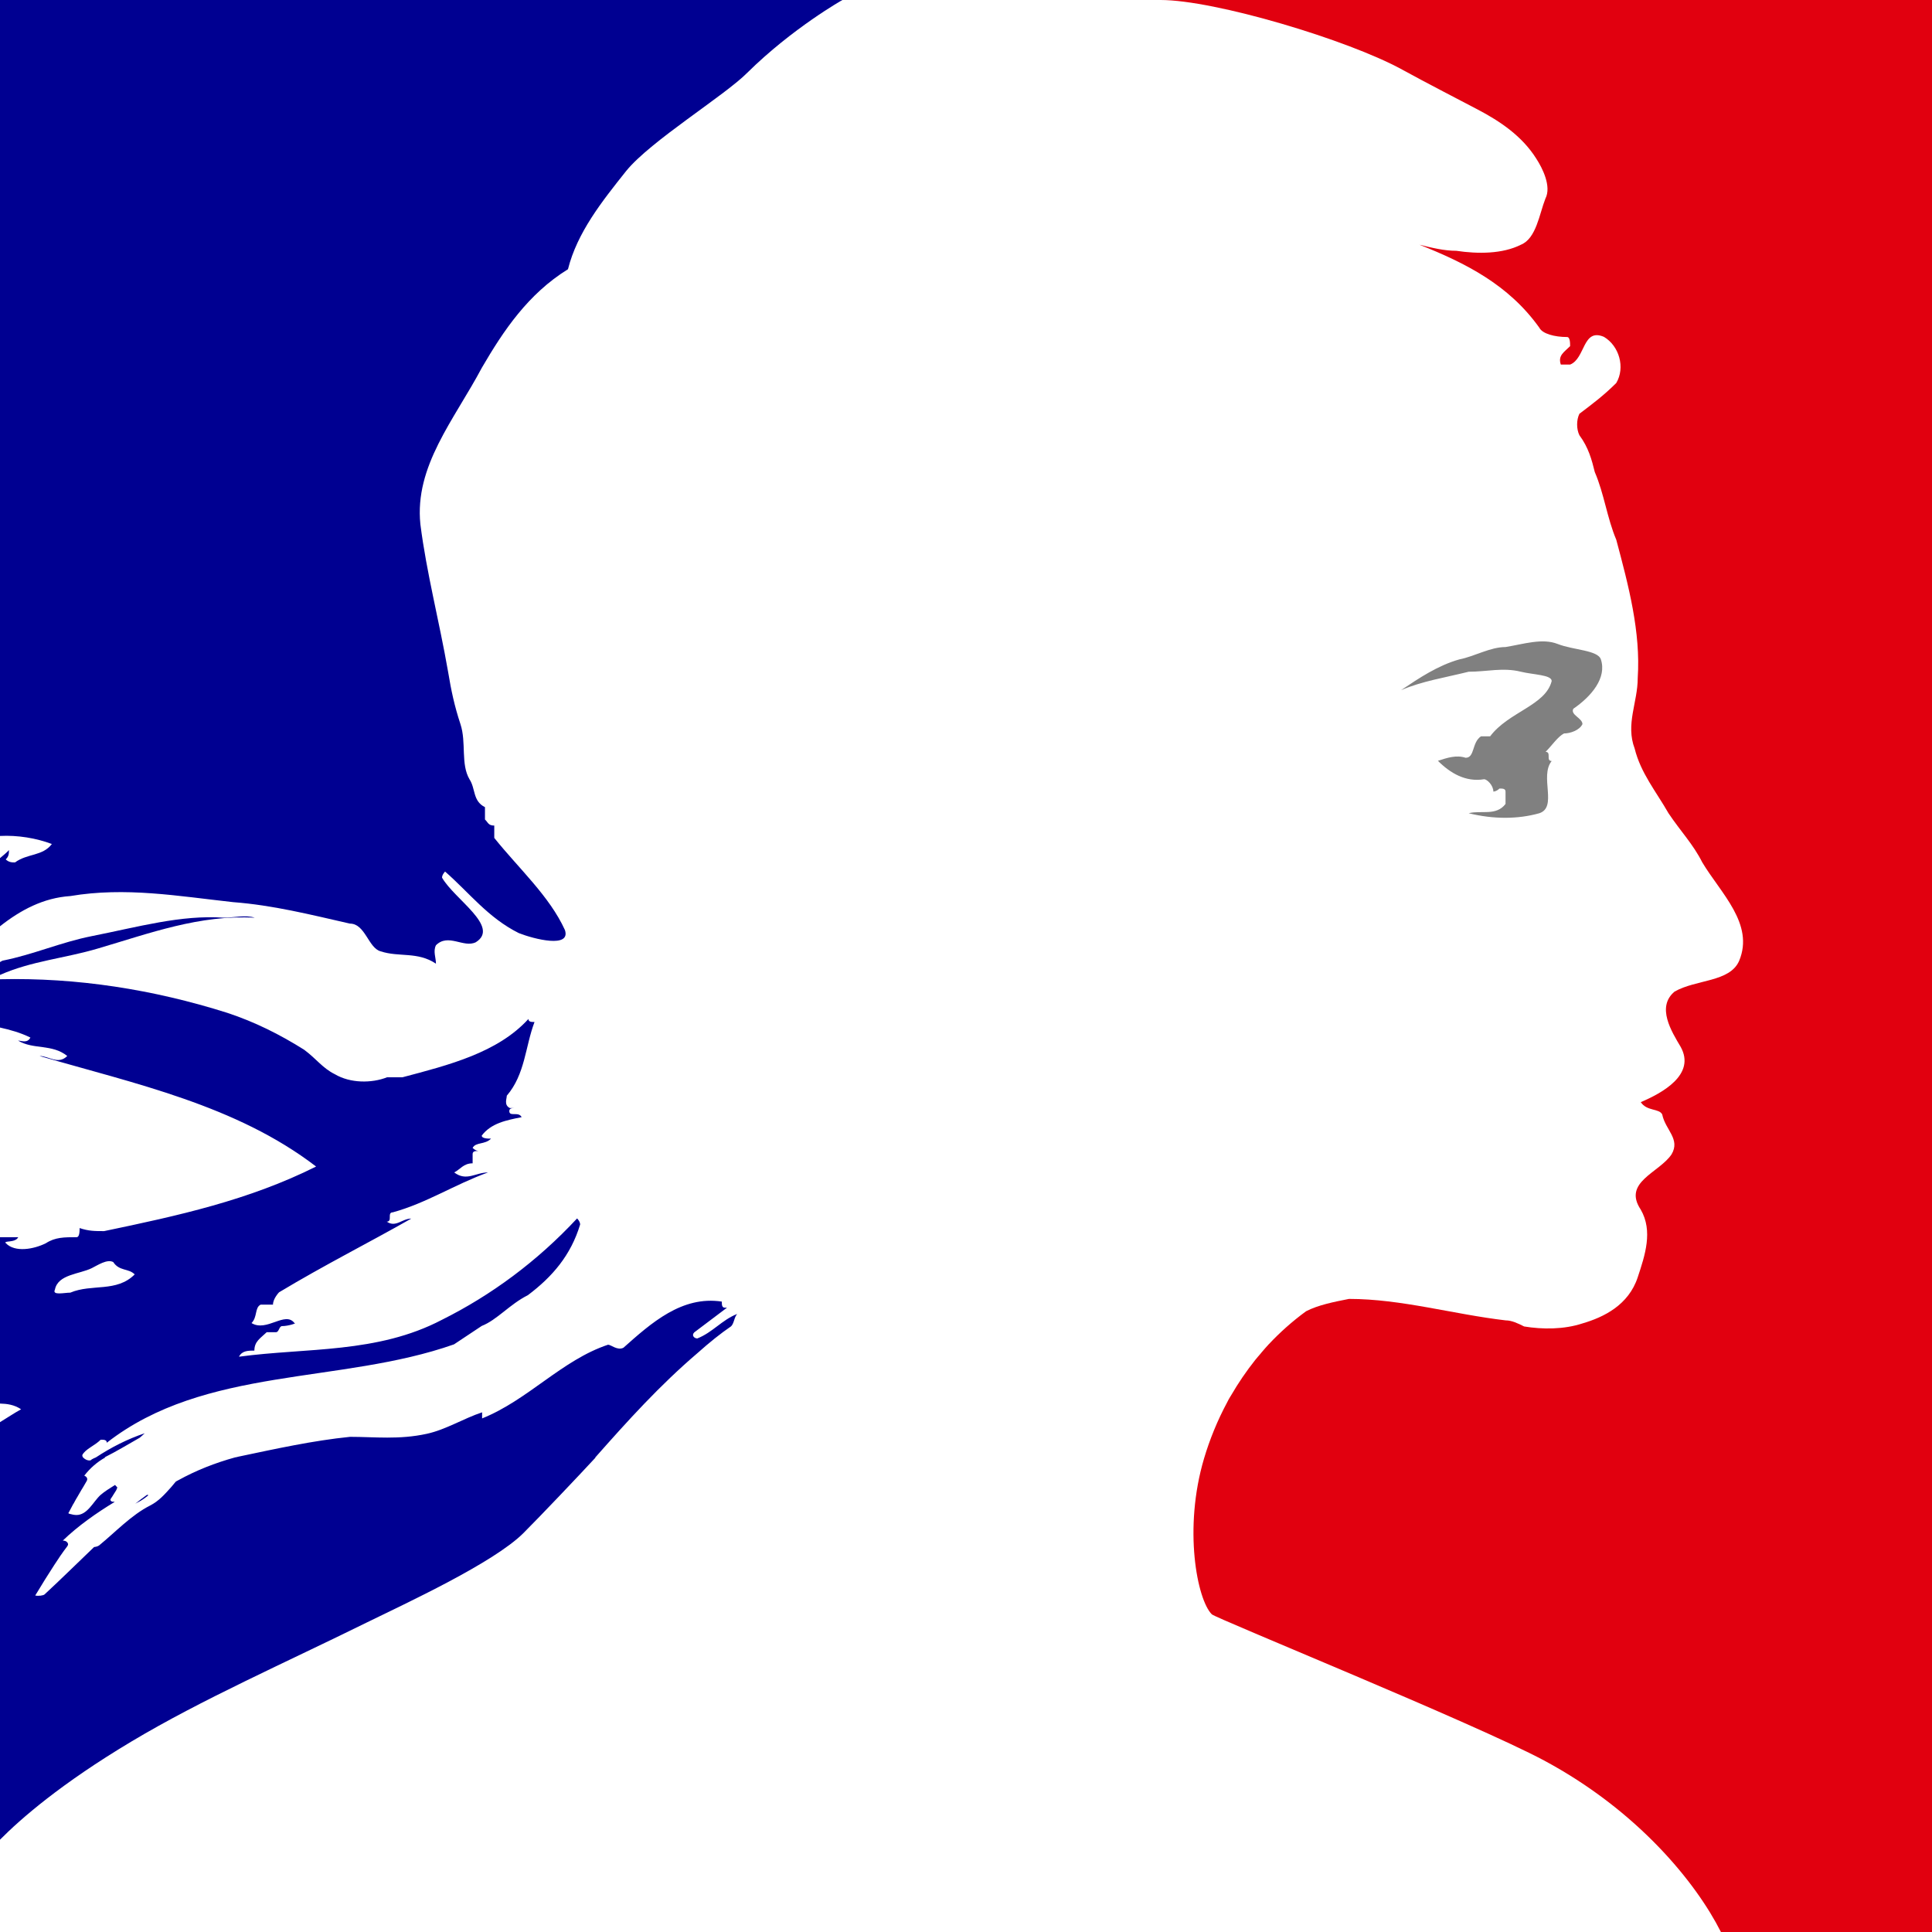
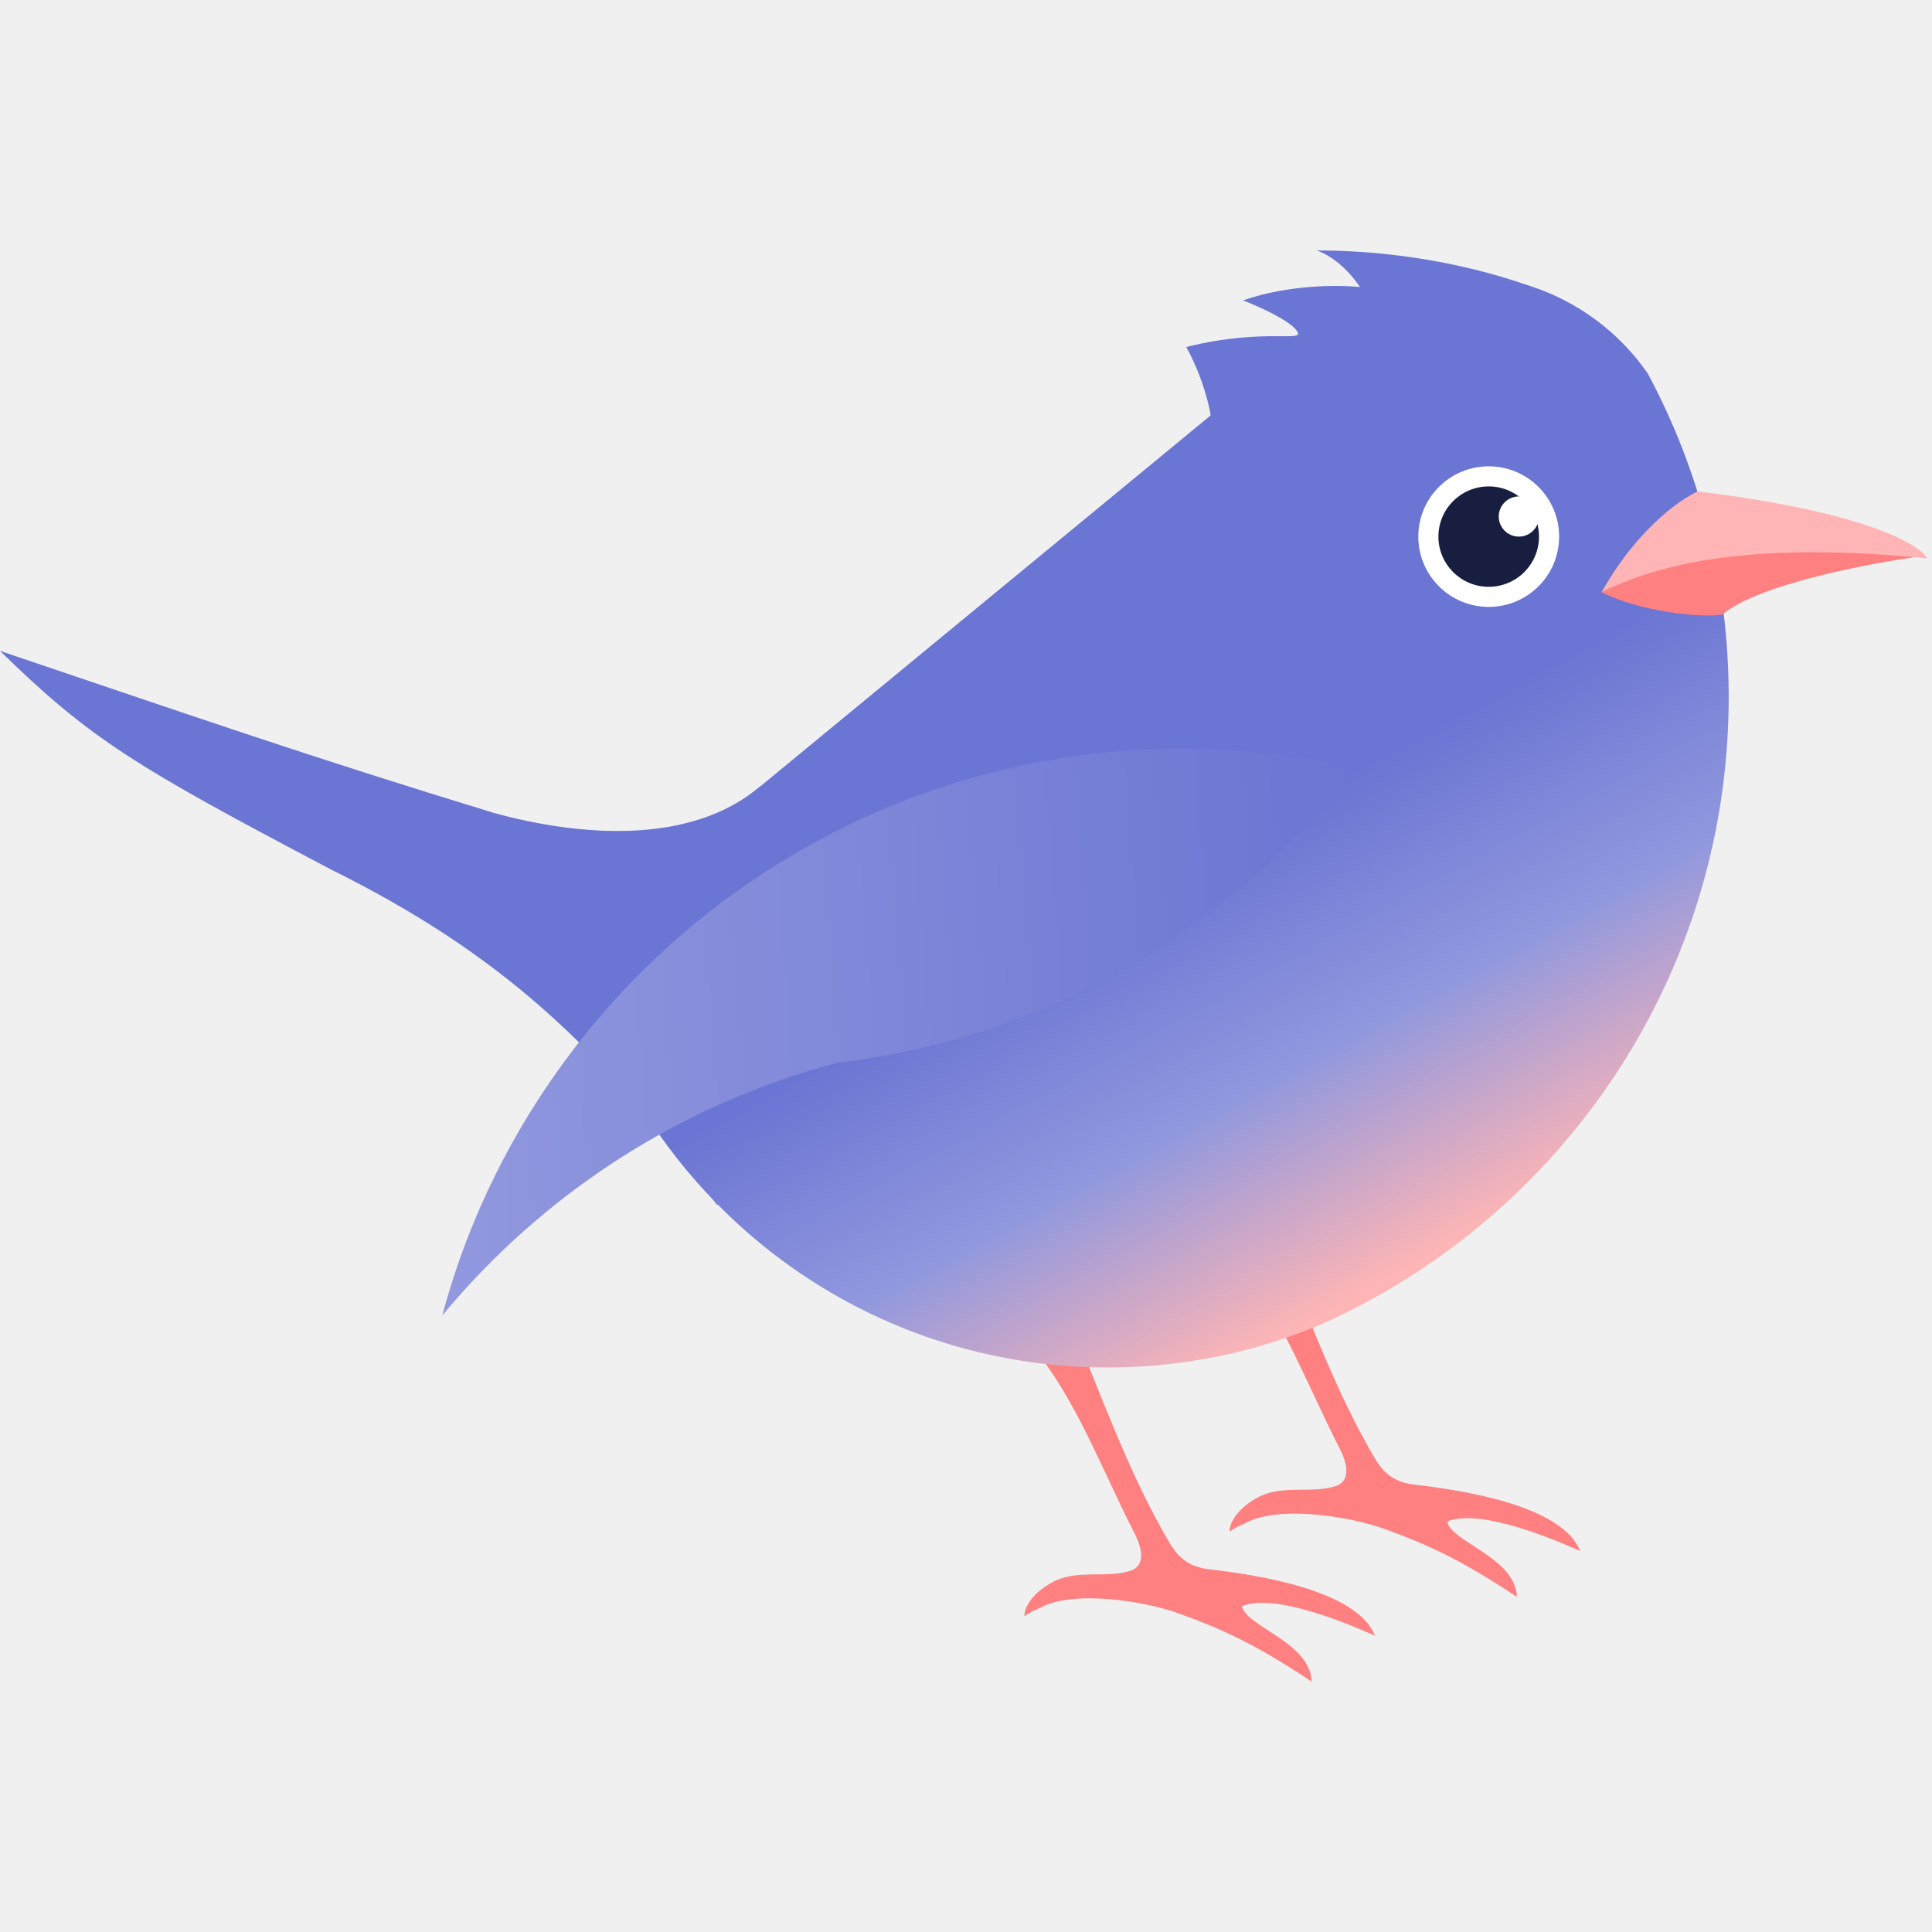
- <svg xmlns="http://www.w3.org/2000/svg" version="1.1" x="0" y="0" viewBox="0 0 1080 1080" xml:space="preserve">
-   <style>.st1{fill:none}.st2{fill:#000091}</style>
-   <path fill="#fff" d="M0 0h1080v1080H0z" />
-   <path class="st1" d="M0 784.7v10.5c4-2.4 7.7-5 11.8-7.2-3.9-2.7-7.9-3.2-11.8-3.3zM3.3 695.1c5.2 5.2 15.5 3.4 22.3 0 5.1-3.4 10.3-3.4 17.2-3.4 1.7 0 1.7-3.4 1.7-5.1 5.1 1.7 8.6 1.7 13.7 1.7 41.2-8.6 80.7-17.2 118.5-36.1-44.7-34.4-101.3-46.4-154.6-61.8 5.2 0 10.3 5.1 15.5 0-8.6-6.9-18.9-3.4-27.5-8.6 1.7 0 5.2 1.7 6.9-1.7-5.7-2.8-11.3-4.4-17-5.6v117.3h10.1c-1.7 3.3-8.6 1.6-6.8 3.3zM51.4 708.9c-6.9 3.4-18.9 3.4-20.6 12-1.7 3.4 5.2 1.7 8.6 1.7 12-5.2 25.8 0 36.1-10.3-3.4-3.4-8.6-1.7-12-6.9-3.6-1.7-8.7 1.8-12.1 3.5zM5 475.2c0 1.7 0 3.4-1.7 5.1C5 482 6.7 482 8.5 482c6.9-5.2 15.5-3.4 20.6-10.3-8.9-3.3-19.1-5-29-4.5v12.5c1.5-1.5 3.3-2.8 4.9-4.5z" />
-   <path class="st2" d="M76.3 840.2c2.5-1.2 4.7-2.7 6.7-4.4-.3-.1-.6-.1-.8-.2-2.2 1.6-4.4 3.2-6.6 5 .2-.1.5-.3.7-.4zM54.8 530.2c29.2-8.6 56.7-18.9 87.6-17.2-5.1-1.7-12 0-17.2 0-24-1.7-48.1 5.2-73.9 10.3-17.2 3.4-32.6 10.3-49.8 13.7-.6.2-1 .6-1.5.8v7.2c17.5-7.8 36.3-9.3 54.8-14.8z" />
-   <path class="st2" d="M17 580c-1.7 3.4-5.2 1.7-6.9 1.7 8.6 5.2 18.9 1.7 27.5 8.6-5.1 5.1-10.3 0-15.5 0 53.3 15.5 109.9 27.5 154.6 61.8-37.8 18.9-77.3 27.5-118.5 36.1-5.2 0-8.6 0-13.7-1.7 0 1.7 0 5.1-1.7 5.1-6.9 0-12 0-17.2 3.4-6.9 3.4-17.2 5.2-22.3 0-1.7-1.7 5.2 0 6.9-3.4H0v93c3.9.1 7.9.6 11.8 3.2C7.6 790.1 4 792.6 0 795v233.4c11.6-11.7 34-31.3 73.5-54.9 39.3-23.5 85.9-44 131.5-66.5 21.6-10.6 70.9-33.3 87.6-50 9.8-9.8 30.6-31.7 40.3-42.2h-.2c18.2-20.6 36.1-40.4 57.3-58.5 6.5-5.8 12.7-10.8 18.7-14.9 1.7-1.7 1.7-5.1 3.4-6.9-8.6 3.4-13.7 10.3-22.3 13.7-1.7 0-3.4-1.7-1.7-3.4l18.3-13.8h-1.2c-1.7 0-1.7-1.7-1.7-3.4-22.3-3.4-39.5 12-55 25.8-3.4 1.7-6.9-1.7-8.6-1.7-25.8 8.6-44.7 30.9-70.4 41.2v-3.4c-10.3 3.4-20.3 9.7-30.9 12-15.5 3.4-29.2 1.7-42.9 1.7-20.8 2.1-41.6 6.7-62.5 11.1-.6.2-1.2.3-1.8.4-11.2 3.1-21.7 7.2-32 12.9-.4.2-.8.4-1.2.7-.9 1.1-1.7 2.1-2.5 3-3.7 4.1-6.9 7.8-11.8 10.3-10.6 5.4-19.2 14.7-28.5 22.3-.7.5-1.7.8-2.8.9-9.2 8.8-18.3 17.8-27.7 26.5-.7.6-3.3 1-5.2.6 0-.1.1-.1.1-.2.3-.5.7-1.1 1-1.6 1.5-2.4 2.9-4.8 4.4-7.2 1.7-2.7 3.4-5.4 5.1-8 2.3-3.6 4.7-7.1 7.3-10.5.7-.9.5-1.7-.1-2.3-.5-.6-1.4-.9-2.4-.9 8.6-8.3 18.8-15.4 28.8-21.5v-.3c-1.2.4-2.8-.5-1.9-1.7 1.1-1.5 1.9-3.1 3-4.7l.6-1.5c-.4-.5-.9-.9-1.3-1.4-2.8 1.8-5.7 3.5-8.1 5.6-4.1 3.7-7.3 11.3-13.6 11.2-.4 0-1.6-.1-2.6-.4-.7-.1-1.4-.3-1.8-.6l.2-.4c.1-.2.2-.3.3-.5l.2-.4c.3-.5.5-1 .8-1.5s.5-1 .8-1.5c.2-.4.4-.8.7-1.2.4-.7.8-1.5 1.2-2.2l.9-1.5c.7-1.3 1.5-2.5 2.2-3.8l1.1-1.8c.6-1 1.2-2.1 1.8-3.1.9-1.4 0-2.6-1.3-3.1 3.2-4.1 7.1-7.6 11.8-10.2h-.5c6.6-3.3 13.2-7.3 19.7-11 .9-.8 1.9-1.6 2.8-2.5-9.8 3.3-18.6 7.8-27.3 13.5 0 0-2.3.9-2.9 1.6 0 0-2 .7-4.3-1.6-.2-.3-.4-.7-.4-1.3 1.7-3.4 6.9-5.2 10.3-8.6 1.7 0 3.4 0 3.4 1.7 55-42.9 130.6-32.6 194.1-55 5.2-3.4 10.3-6.9 15.5-10.3 8.6-3.4 15.5-12 25.8-17.2 13.7-10.3 24-22.3 29.2-39.5 0-1.7-1.7-3.4-1.7-3.4-22.3 24-48.1 43-75.6 56.7-36.1 18.9-75.6 15.5-113.4 20.6 1.7-3.4 5.2-3.4 8.6-3.4 0-5.2 3.4-6.9 6.9-10.3h5.2c1.7 0 1.7-3.4 3.4-3.4 3.4 0 8.6-1.7 6.9-1.7-5.2-6.9-15.5 5.2-24 0 3.4-3.4 1.7-8.6 5.1-10.3h6.9c0-3.4 3.4-6.9 3.4-6.9 25.8-15.5 49.8-27.5 73.9-41.2-5.2 0-8.6 5.2-13.7 1.7 3.4 0 0-5.2 3.4-5.2 18.9-5.2 34.4-15.5 53.2-22.3-6.9 0-12 5.2-18.9 0 3.4-1.7 5.2-5.1 10.3-5.1v-5.2c0-1.7 1.7-1.7 3.4-1.7-1.7 0-3.4-1.7-3.4-1.7 1.7-3.4 6.9-1.7 10.3-5.2-1.7 0-5.2 0-5.2-1.7 5.2-6.9 13.7-8.6 22.3-10.3-1.7-3.4-6.9 0-6.9-3.4 0-1.7 1.7-1.7 3.4-1.7H285c-3.4-1.7-1.7-5.2-1.7-6.9 10.3-12 10.3-27.5 15.5-41.2-1.7 0-3.4 0-3.4-1.7-17.2 18.9-44.7 25.8-70.4 32.6h-8.6c-8.6 3.4-20.6 3.4-29.2-1.7-6.9-3.4-10.3-8.6-17.2-13.7-13.7-8.6-27.5-15.5-42.9-20.6C85.7 553.1 42.9 546.4 0 547.4v27c5.7 1.3 11.3 2.8 17 5.6zm22.3 142.6c-3.4 0-10.3 1.7-8.6-1.7 1.7-8.6 13.7-8.6 20.6-12 3.4-1.7 8.6-5.2 12-3.4 3.4 5.2 8.6 3.4 12 6.9-10.2 10.2-23.9 5.1-36 10.2zM0 467.3c9.9-.5 20.2 1.2 29 4.5-5.2 6.9-13.7 5.2-20.6 10.3-1.7 0-3.4 0-5.2-1.7C5 478.7 5 477 5 475.2c-1.5 1.7-3.3 3-5 4.5v38.1c11.5-9.1 24.3-15.9 39.3-16.9 30.9-5.2 60.1 0 91 3.4 22.3 1.7 42.9 6.9 65.3 12 8.6 0 10.3 13.7 17.2 15.5 10.3 3.4 20.6 0 30.9 6.9 0-3.4-1.7-6.9 0-10.3 6.9-6.9 15.5 1.7 22.3-1.7 13.7-8.6-12-24-18.9-36.1 0-1.7 1.7-3.4 1.7-3.4 13.7 12 24 25.8 41.2 34.4 8.6 3.4 29.2 8.6 25.8-1.7-8.6-18.9-25.8-34.4-39.5-51.5v-6.9c-3.4 0-3.4-1.7-5.2-3.4v-6.9c-6.9-3.4-5.2-10.3-8.6-15.5-5.1-8.6-1.7-20.6-5.1-30.9s-5.2-18.9-6.9-29.2c-5.1-29.2-12-55-15.5-82.5-3.4-32.6 18.9-58.4 34.4-87.6 12-20.6 25.8-41.2 48.1-55 5.2-20.6 18.9-37.8 32.6-55 13.7-16.8 54.9-42 67.6-54.8C443 15.7 470.9 0 470.9 0H0v467.3z" />
-   <path d="M648.8 0c30.3 0 104.8 22.3 135 38.9 12.1 6.7 35.8 18.9 42.2 22.3 12.6 6.6 24.9 14.9 32.8 27.5 3.4 5.2 8.6 15.5 5.1 22.3-3.4 8.6-5.1 22.3-13.7 25.8-10.3 5.2-24.1 5.2-36.1 3.4-6.9 0-13.7-1.7-20.6-3.4 25.8 10.3 49.8 22.3 67 46.4 1.7 3.4 8.6 5.2 15.5 5.2 1.7 0 1.7 3.4 1.7 5.1-3.4 3.4-6.9 5.2-5.2 10.3h5.2c8.6-3.4 6.9-20.6 18.9-15.5 8.6 5.1 12 17.2 6.9 25.8-6.9 6.9-13.7 12-20.6 17.2-1.7 3.4-1.7 8.6 0 12 5.1 6.9 6.9 13.7 8.6 20.6 5.2 12 6.9 25.8 12 37.8 6.9 25.8 13.7 51.5 12 77.3 0 13.7-6.9 25.8-1.7 39.5 3.4 13.7 12 24 18.9 36.1 6.9 10.3 13.7 17.2 18.9 27.5 10.3 17.2 29.2 34.4 20.6 55-5.2 12-24 10.3-36.1 17.2-10.3 8.6-1.7 22.3 3.4 30.9 8.6 15.5-10.3 25.8-22.3 30.9 3.4 5.2 10.3 3.4 12 6.9 1.7 8.6 10.3 13.7 5.2 22.3-6.9 10.3-27.5 15.5-17.2 30.9 6.9 12 2.4 25.4-1.7 37.8-5.1 15.5-18.9 22.3-30.9 25.8-10.3 3.4-22.3 3.4-32.6 1.7-3.4-1.7-6.9-3.4-10.3-3.4-29.2-3.4-58.4-12-87.6-12-8.6 1.7-17.2 3.4-24 6.9-7.8 5.7-14.7 11.9-20.8 18.4l-.2.2c-1.3 1.4-2.5 2.8-3.7 4.2-.7.9-1.5 1.8-2.2 2.6l-1.5 1.8c-5 6.3-9.5 12.9-13.5 19.8-.3.4-.5.9-.8 1.3-.5.8-.9 1.6-1.3 2.4-5.6 10.4-9.9 21.1-13 31.5-11.7 39.3-3.9 79 4.3 87.2 2.3 2.3 147.2 61.1 185.7 81.7 52.6 28.2 85.1 68.5 98.9 95.9h118V0H648.8z" fill="#e1000f" />
-   <path d="M894.9 368.6c-1.7-5.2-15.5-5.2-24.1-8.6s-18.9 0-29.2 1.7c-8.6 0-17.2 5.2-25.8 6.9-12 3.4-22.3 10.3-32.6 17.2 12-5.1 24.1-6.9 37.8-10.3 10.3 0 19.1-2.5 29.2 0 6.9 1.7 17.2 1.7 17.2 5.2-3.4 13.7-24.1 17.2-34.4 30.9h-5.1c-5.2 3.4-3.4 12-8.6 12-5.2-1.7-10.3 0-15.5 1.7 6.9 6.9 15.5 12 25.8 10.3 1.7 0 5.2 3.4 5.2 6.9 0 0 1.7 0 3.4-1.7 1.7 0 3.4 0 3.4 1.7v6.9c-5.2 6.9-13.7 3.4-20.6 5.2 13.7 3.4 27.5 3.4 39.5 0 10.3-3.4 0-20.6 6.9-29.2-3.4 0 0-5.1-3.4-5.1 3.4-3.4 6.9-8.6 10.3-10.3 3.4 0 8.6-1.7 10.3-5.2 0-3.4-6.9-5.2-5.1-8.6 10.2-7 18.8-17.3 15.4-27.6z" fill="gray" />
+ <svg xmlns="http://www.w3.org/2000/svg" width="108" height="108" viewBox="0 -14 108 108" fill="none">
+   <path d="M73.597 0C80.321 0 85.613 1.862 87.419 2.792L85.364 21.221L67.246 12.845C68.591 10.611 67.184 6.95 66.312 5.398C70.795 4.282 73.037 5.212 72.476 4.468C72.028 3.872 70.297 3.103 69.488 2.792C72.028 1.899 74.904 1.924 76.025 2.048C75.129 0.707 74.033 0.124 73.597 0Z" fill="#6B75D3" />
+   <path d="M0 22.385C11.252 26.183 17.14 28.244 27.614 31.445C32.326 32.737 38.614 33.296 42.533 29.924L37.323 35.808C40.28 37.238 43.194 38.742 46.062 40.319L42.934 47.089C41.94 46.486 40.939 45.892 39.932 45.308L42.839 50.611L40.086 53.359C33.43 44.374 27.878 39.26 18.507 34.607C7.581 28.855 5.058 27.328 0 22.385Z" fill="#6B75D3" />
+   <path d="M58.186 75.856C57.888 76.016 57.776 75.99 57.261 76.353C57.269 75.4 58.556 74.428 59.499 74.179C60.736 73.852 61.935 74.171 63.121 73.83C64.169 73.527 63.762 72.373 63.403 71.675C61.742 68.45 60.315 64.633 58.119 61.787C57.932 61.549 57.685 61.433 57.434 61.28C56.387 60.636 55.617 59.639 55 58.586C54.719 58.117 54.461 57.623 54.244 57.119C54.17 56.949 53.99 56.639 54.126 56.455C54.258 56.271 54.688 56.295 54.885 56.278C56.309 56.166 57.725 55.954 59.108 55.597C59.793 55.42 60.471 55.212 61.135 54.981C61.894 54.715 62.752 54.157 63.548 54.201C63.623 54.555 63.501 54.803 63.399 55.144C63.226 55.723 63.03 56.291 62.806 56.853C62.403 57.858 61.908 58.825 61.301 59.724C61.145 59.955 60.983 60.183 60.81 60.398C60.684 60.558 60.461 60.748 60.406 60.953C60.332 61.232 60.515 61.521 60.617 61.767C62.048 65.32 63.424 68.917 65.368 72.23C65.914 73.159 66.548 73.602 67.602 73.725C70.33 74.042 75.844 74.887 76.865 77.436C75.564 76.862 71.355 75.024 69.426 75.781C69.636 76.932 73.247 77.79 73.323 80C69.924 77.733 68.026 76.972 65.962 76.214C63.967 75.481 60.007 74.879 58.186 75.856Z" fill="#FF8080" />
+   <path d="M69.657 71.123C69.359 71.283 69.247 71.257 68.732 71.621C68.74 70.668 70.026 69.695 70.969 69.446C72.207 69.119 73.406 69.438 74.592 69.097C75.639 68.794 75.233 67.64 74.873 66.942C73.213 63.717 71.785 59.901 69.589 57.054C69.403 56.816 69.155 56.7 68.904 56.547C67.857 55.903 67.088 54.906 66.471 53.854C66.189 53.384 65.932 52.89 65.715 52.386C65.64 52.216 65.461 51.906 65.596 51.722C65.728 51.538 66.159 51.562 66.356 51.545C67.779 51.433 69.196 51.222 70.579 50.864C71.263 50.687 71.941 50.479 72.606 50.248C73.365 49.982 74.222 49.424 75.019 49.468C75.094 49.822 74.972 50.071 74.87 50.411C74.697 50.99 74.5 51.559 74.277 52.12C73.873 53.125 73.378 54.092 72.772 54.991C72.616 55.222 72.453 55.45 72.28 55.665C72.155 55.825 71.931 56.016 71.877 56.22C71.802 56.499 71.985 56.789 72.087 57.034C73.519 60.587 74.894 64.184 76.839 67.497C77.385 68.427 78.019 68.869 79.073 68.992C81.801 69.309 87.314 70.154 88.336 72.703C87.034 72.129 82.826 70.291 80.896 71.049C81.106 72.199 84.718 73.057 84.794 75.267C81.394 73 79.497 72.239 77.432 71.481C75.437 70.749 71.478 70.146 69.657 71.123Z" fill="#FF8080" />
+   <path d="M81.601 1.374C79.199 1.374 76.953 2.036 75.034 3.187L74.13 3.905L32.056 38.563C35.098 52.227 47.312 62.443 61.916 62.443C66.194 62.443 70.267 61.566 73.964 59.983C75.347 59.36 76.686 58.658 77.976 57.883V57.884C78.039 57.846 78.102 57.807 78.165 57.769L78.211 57.741C89.261 50.995 96.635 38.838 96.635 24.962C96.635 18.423 94.998 12.267 92.11 6.878C89.805 3.553 85.958 1.374 81.601 1.374Z" fill="url(#paint0_linear_727_3265)" />
+   <path d="M66.095 27.854C69.412 27.854 72.642 28.231 75.743 28.944C68.893 37.859 58.604 44.004 46.854 45.399C38.05 47.705 30.352 52.737 24.723 59.538C26.192 54.048 28.73 48.993 32.099 44.609H32.098C39.925 34.423 52.241 27.854 66.095 27.854Z" fill="url(#paint1_linear_727_3265)" />
+   <ellipse cx="83.22" cy="15.997" rx="3.936" ry="3.929" fill="white" />
+   <ellipse cx="83.219" cy="15.997" rx="2.811" ry="2.806" fill="#171E40" />
+   <ellipse cx="84.906" cy="14.874" rx="1.125" ry="1.123" fill="white" />
+   <path d="M107.441 17.094C98.555 15.965 91.428 17.809 89.5 19.089C91.604 20.175 95.056 20.561 96.293 20.347C98.278 18.649 104.751 17.435 107.441 17.094Z" fill="#FF8080" />
+   <path d="M107.725 17.216C96.996 16.137 92.216 17.821 89.545 19.084C91.037 16.392 93.147 14.342 94.888 13.471C103.967 14.555 107.34 16.399 107.725 17.216Z" fill="#FFB5B5" />
+   <defs>
+     <linearGradient id="paint0_linear_727_3265" x1="72.507" y1="30.916" x2="84.937" y2="53.606" gradientUnits="userSpaceOnUse">
+       <stop stop-color="#6B75D3" />
+       <stop offset="0.5" stop-color="#9198DE" />
+       <stop offset="1" stop-color="#FFB5B5" />
+     </linearGradient>
+     <linearGradient id="paint1_linear_727_3265" x1="24.719" y1="54.96" x2="77.628" y2="50.708" gradientUnits="userSpaceOnUse">
+       <stop stop-color="#9198DE" />
+       <stop offset="1" stop-color="#6B75D3" />
+     </linearGradient>
+   </defs>
</svg>
